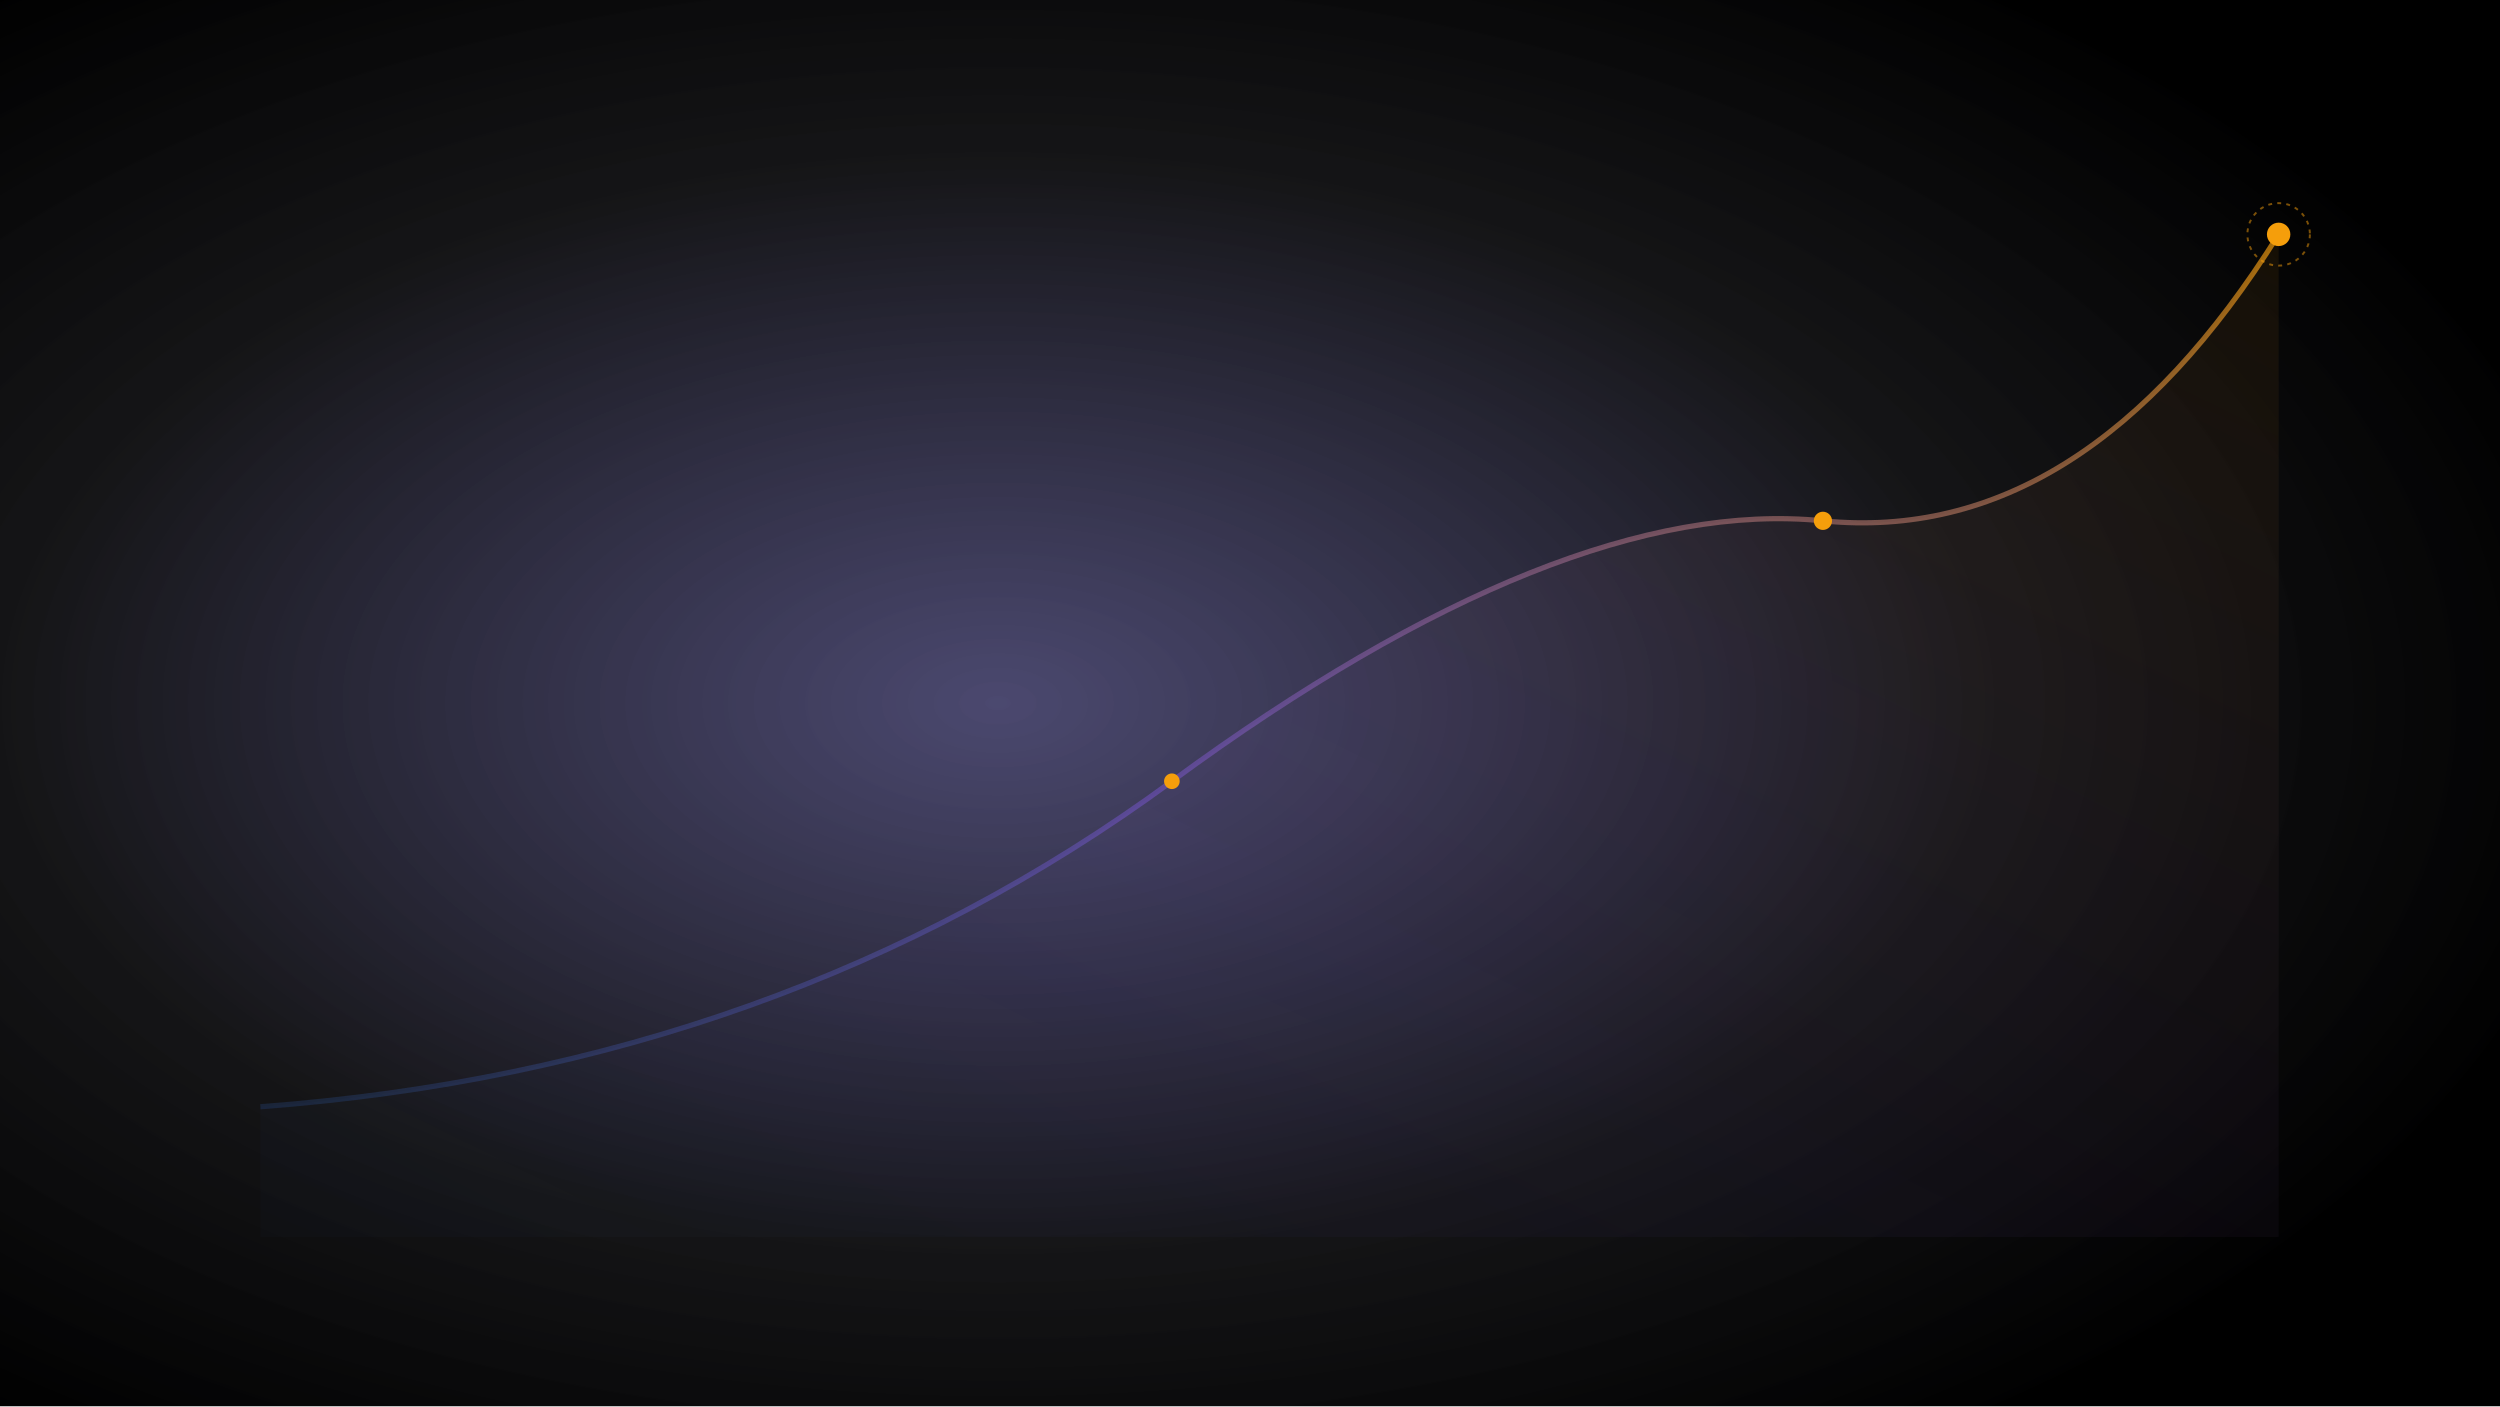
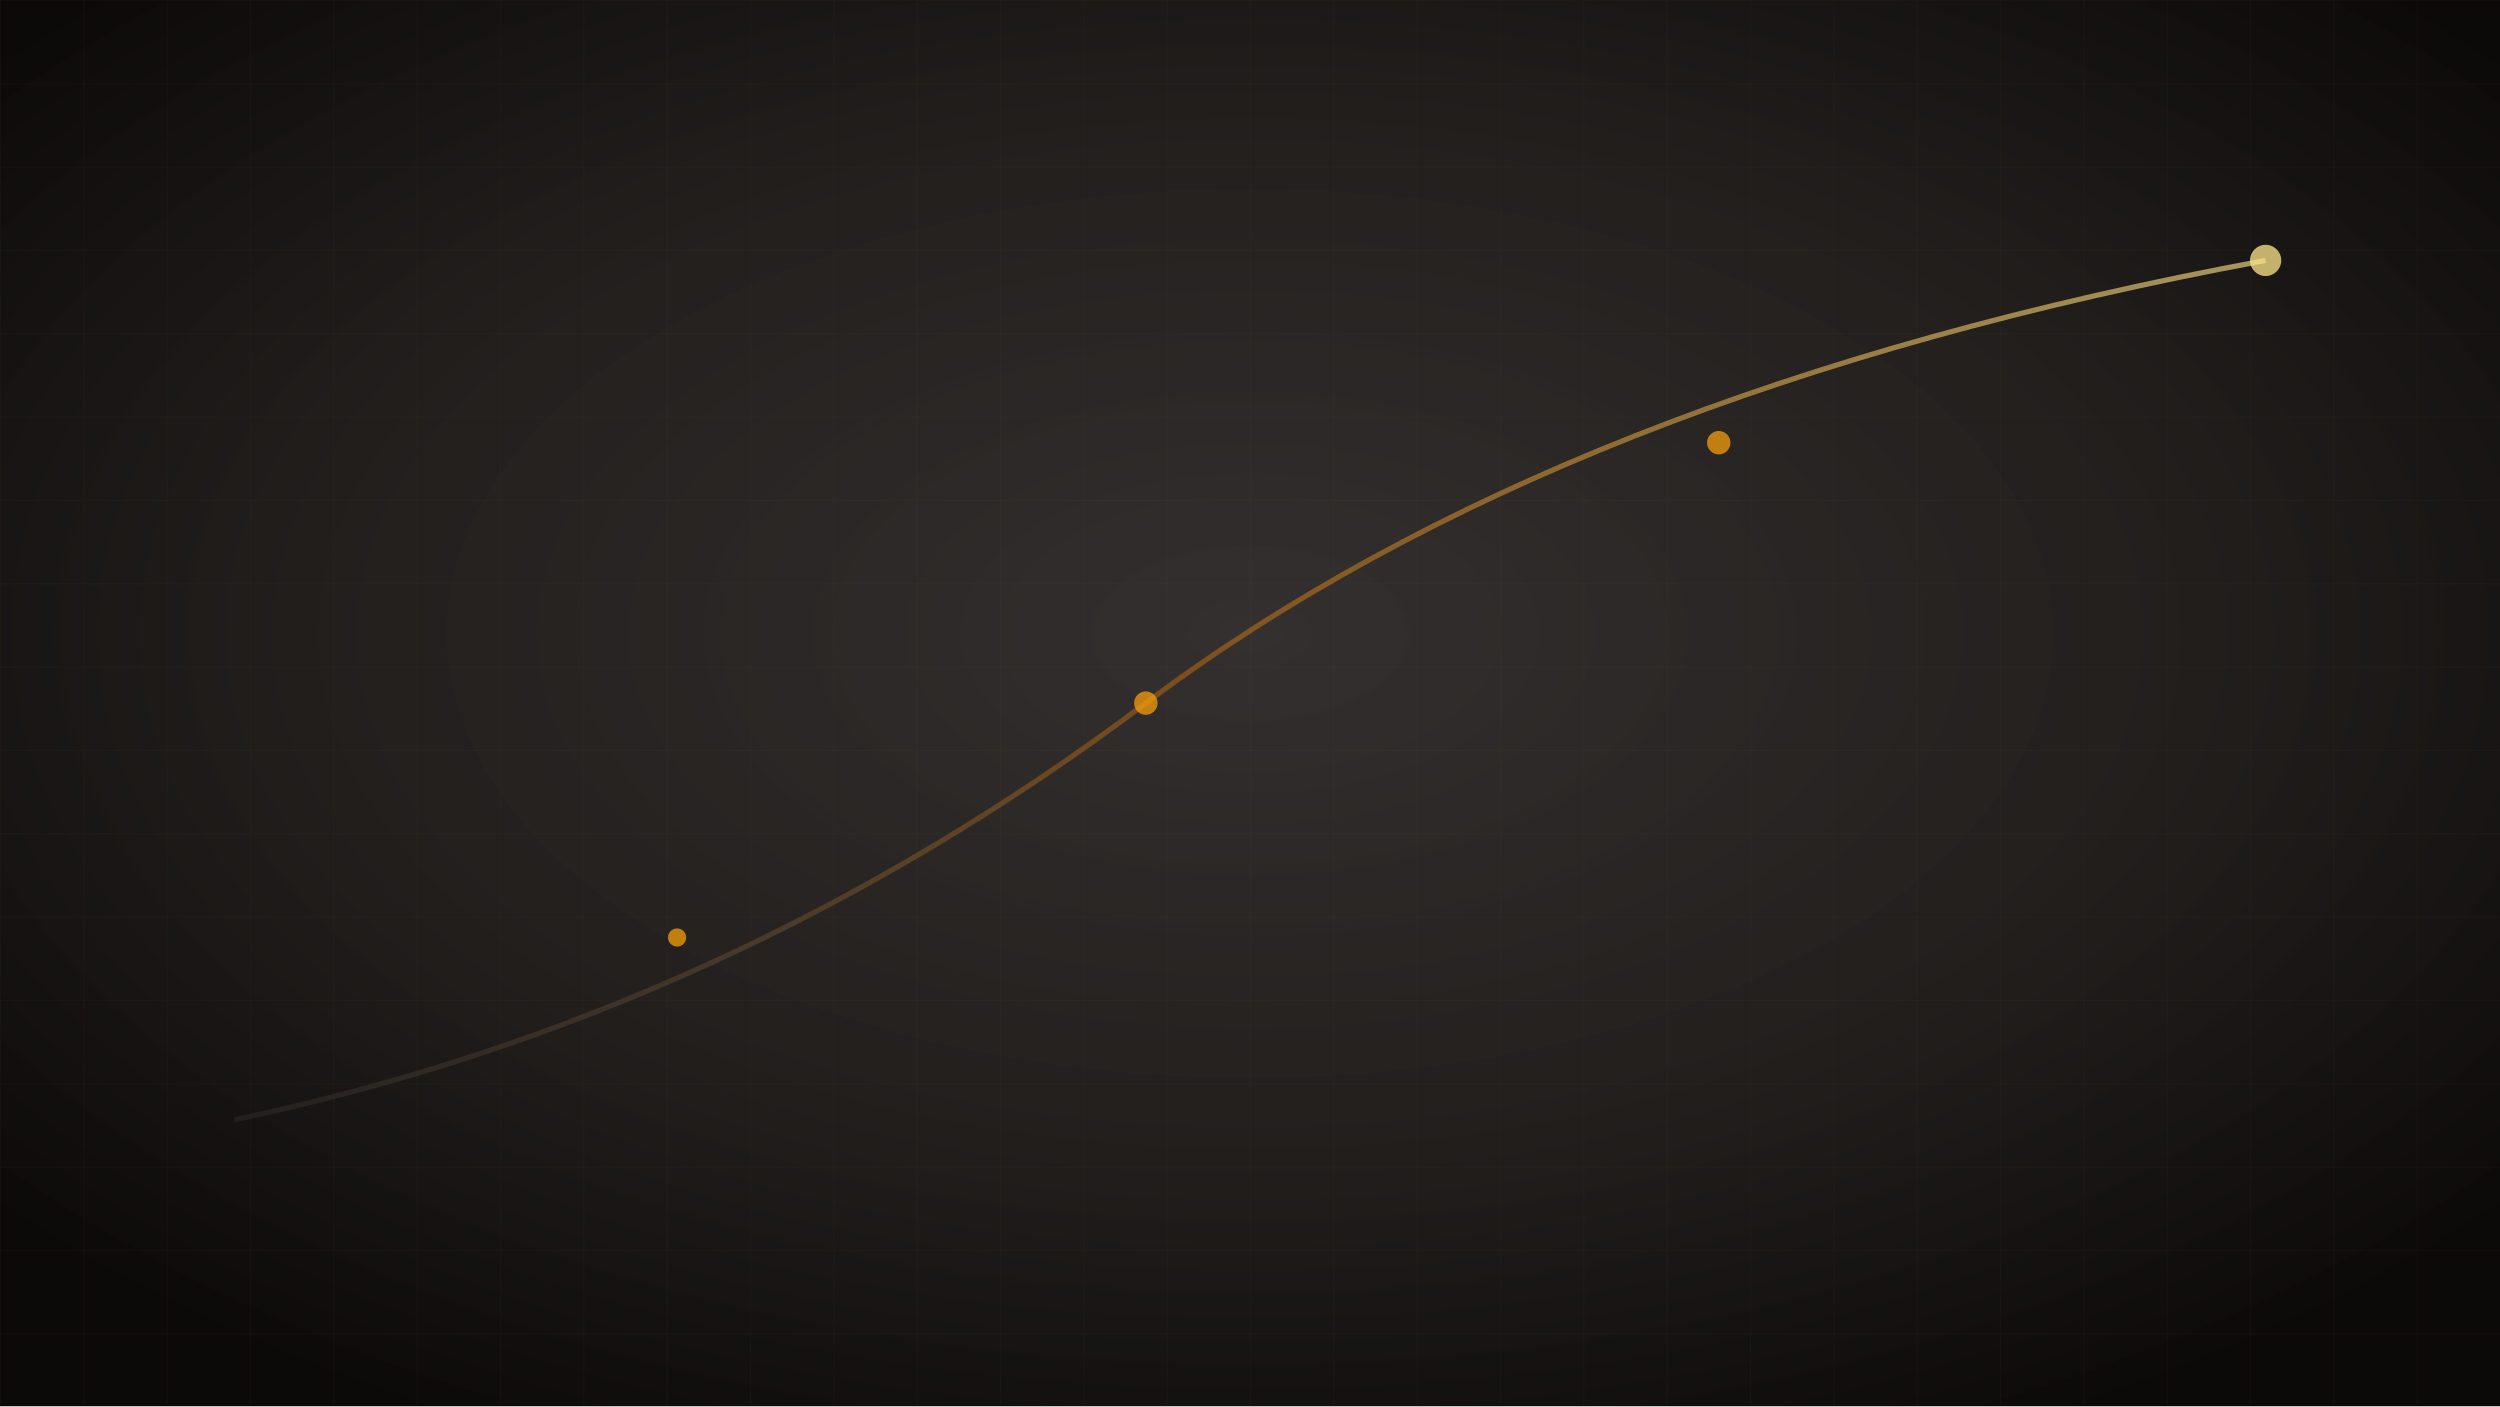
<svg xmlns="http://www.w3.org/2000/svg" viewBox="0 0 1920 1080" width="100%" height="100%">
  <defs>
-     <radialGradient id="bg-glow-mkt" cx="40%" cy="50%" r="65%">
-       <stop offset="0%" stop-color="#1E1B4B" stop-opacity="0.8" />
-       <stop offset="60%" stop-color="#09090B" stop-opacity="0.95" />
-       <stop offset="100%" stop-color="#000000" stop-opacity="1" />
+     <radialGradient id="bg-glow-mkt" cx="50%" cy="45%" r="65%">
+       <stop offset="0%" stop-color="#292524" stop-opacity="0.95" />
+       <stop offset="60%" stop-color="#1C1917" stop-opacity="0.98" />
+       <stop offset="100%" stop-color="#0C0A09" stop-opacity="1" />
    </radialGradient>
-     <linearGradient id="chart-glow" x1="0%" y1="100%" x2="100%" y2="0%">
-       <stop offset="0%" stop-color="#3B82F6" stop-opacity="0.2" />
-       <stop offset="40%" stop-color="#8B5CF6" stop-opacity="0.5" />
-       <stop offset="100%" stop-color="#F59E0B" stop-opacity="0.9" />
+     <linearGradient id="gold-curve" x1="0%" y1="100%" x2="100%" y2="0%">
+       <stop offset="0%" stop-color="#78716C" stop-opacity="0.2" />
+       <stop offset="50%" stop-color="#D97706" stop-opacity="0.7" />
+       <stop offset="100%" stop-color="#FDE68A" stop-opacity="0.95" />
    </linearGradient>
+     <pattern id="mkt-grid" width="64" height="64" patternUnits="userSpaceOnUse">
+       <path d="M 64 0 L 0 0 0 64" fill="none" stroke="#F59E0B" stroke-width="0.6" stroke-opacity="0.07" />
+     </pattern>
  </defs>
  <rect width="1920" height="1080" fill="url(#bg-glow-mkt)" />
-   <path d="M 200 850 Q 600 820 900 600 T 1400 400 T 1750 180" fill="none" stroke="url(#chart-glow)" stroke-width="4" opacity="0.75" />
-   <path d="M 200 850 Q 600 820 900 600 T 1400 400 T 1750 180 L 1750 950 L 200 950 Z" fill="url(#chart-glow)" opacity="0.08" />
-   <g fill="#F59E0B">
-     <circle cx="900" cy="600" r="6" />
-     <circle cx="1400" cy="400" r="7" />
-     <circle cx="1750" cy="180" r="9" />
+   <rect width="1920" height="1080" fill="url(#mkt-grid)" />
+   <path d="M 180 860 Q 560 780 880 540 T 1740 200" fill="none" stroke="url(#gold-curve)" stroke-width="4" opacity="0.65" />
+   <g fill="#F59E0B" opacity="0.75">
+     <circle cx="520" cy="720" r="7" />
+     <circle cx="880" cy="540" r="9" />
+     <circle cx="1320" cy="340" r="9" />
+     <circle cx="1740" cy="200" r="12" fill="#FDE68A" />
  </g>
-   <circle cx="1750" cy="180" r="24" fill="none" stroke="#F59E0B" stroke-width="1.5" stroke-dasharray="3 4" opacity="0.5" />
</svg>
